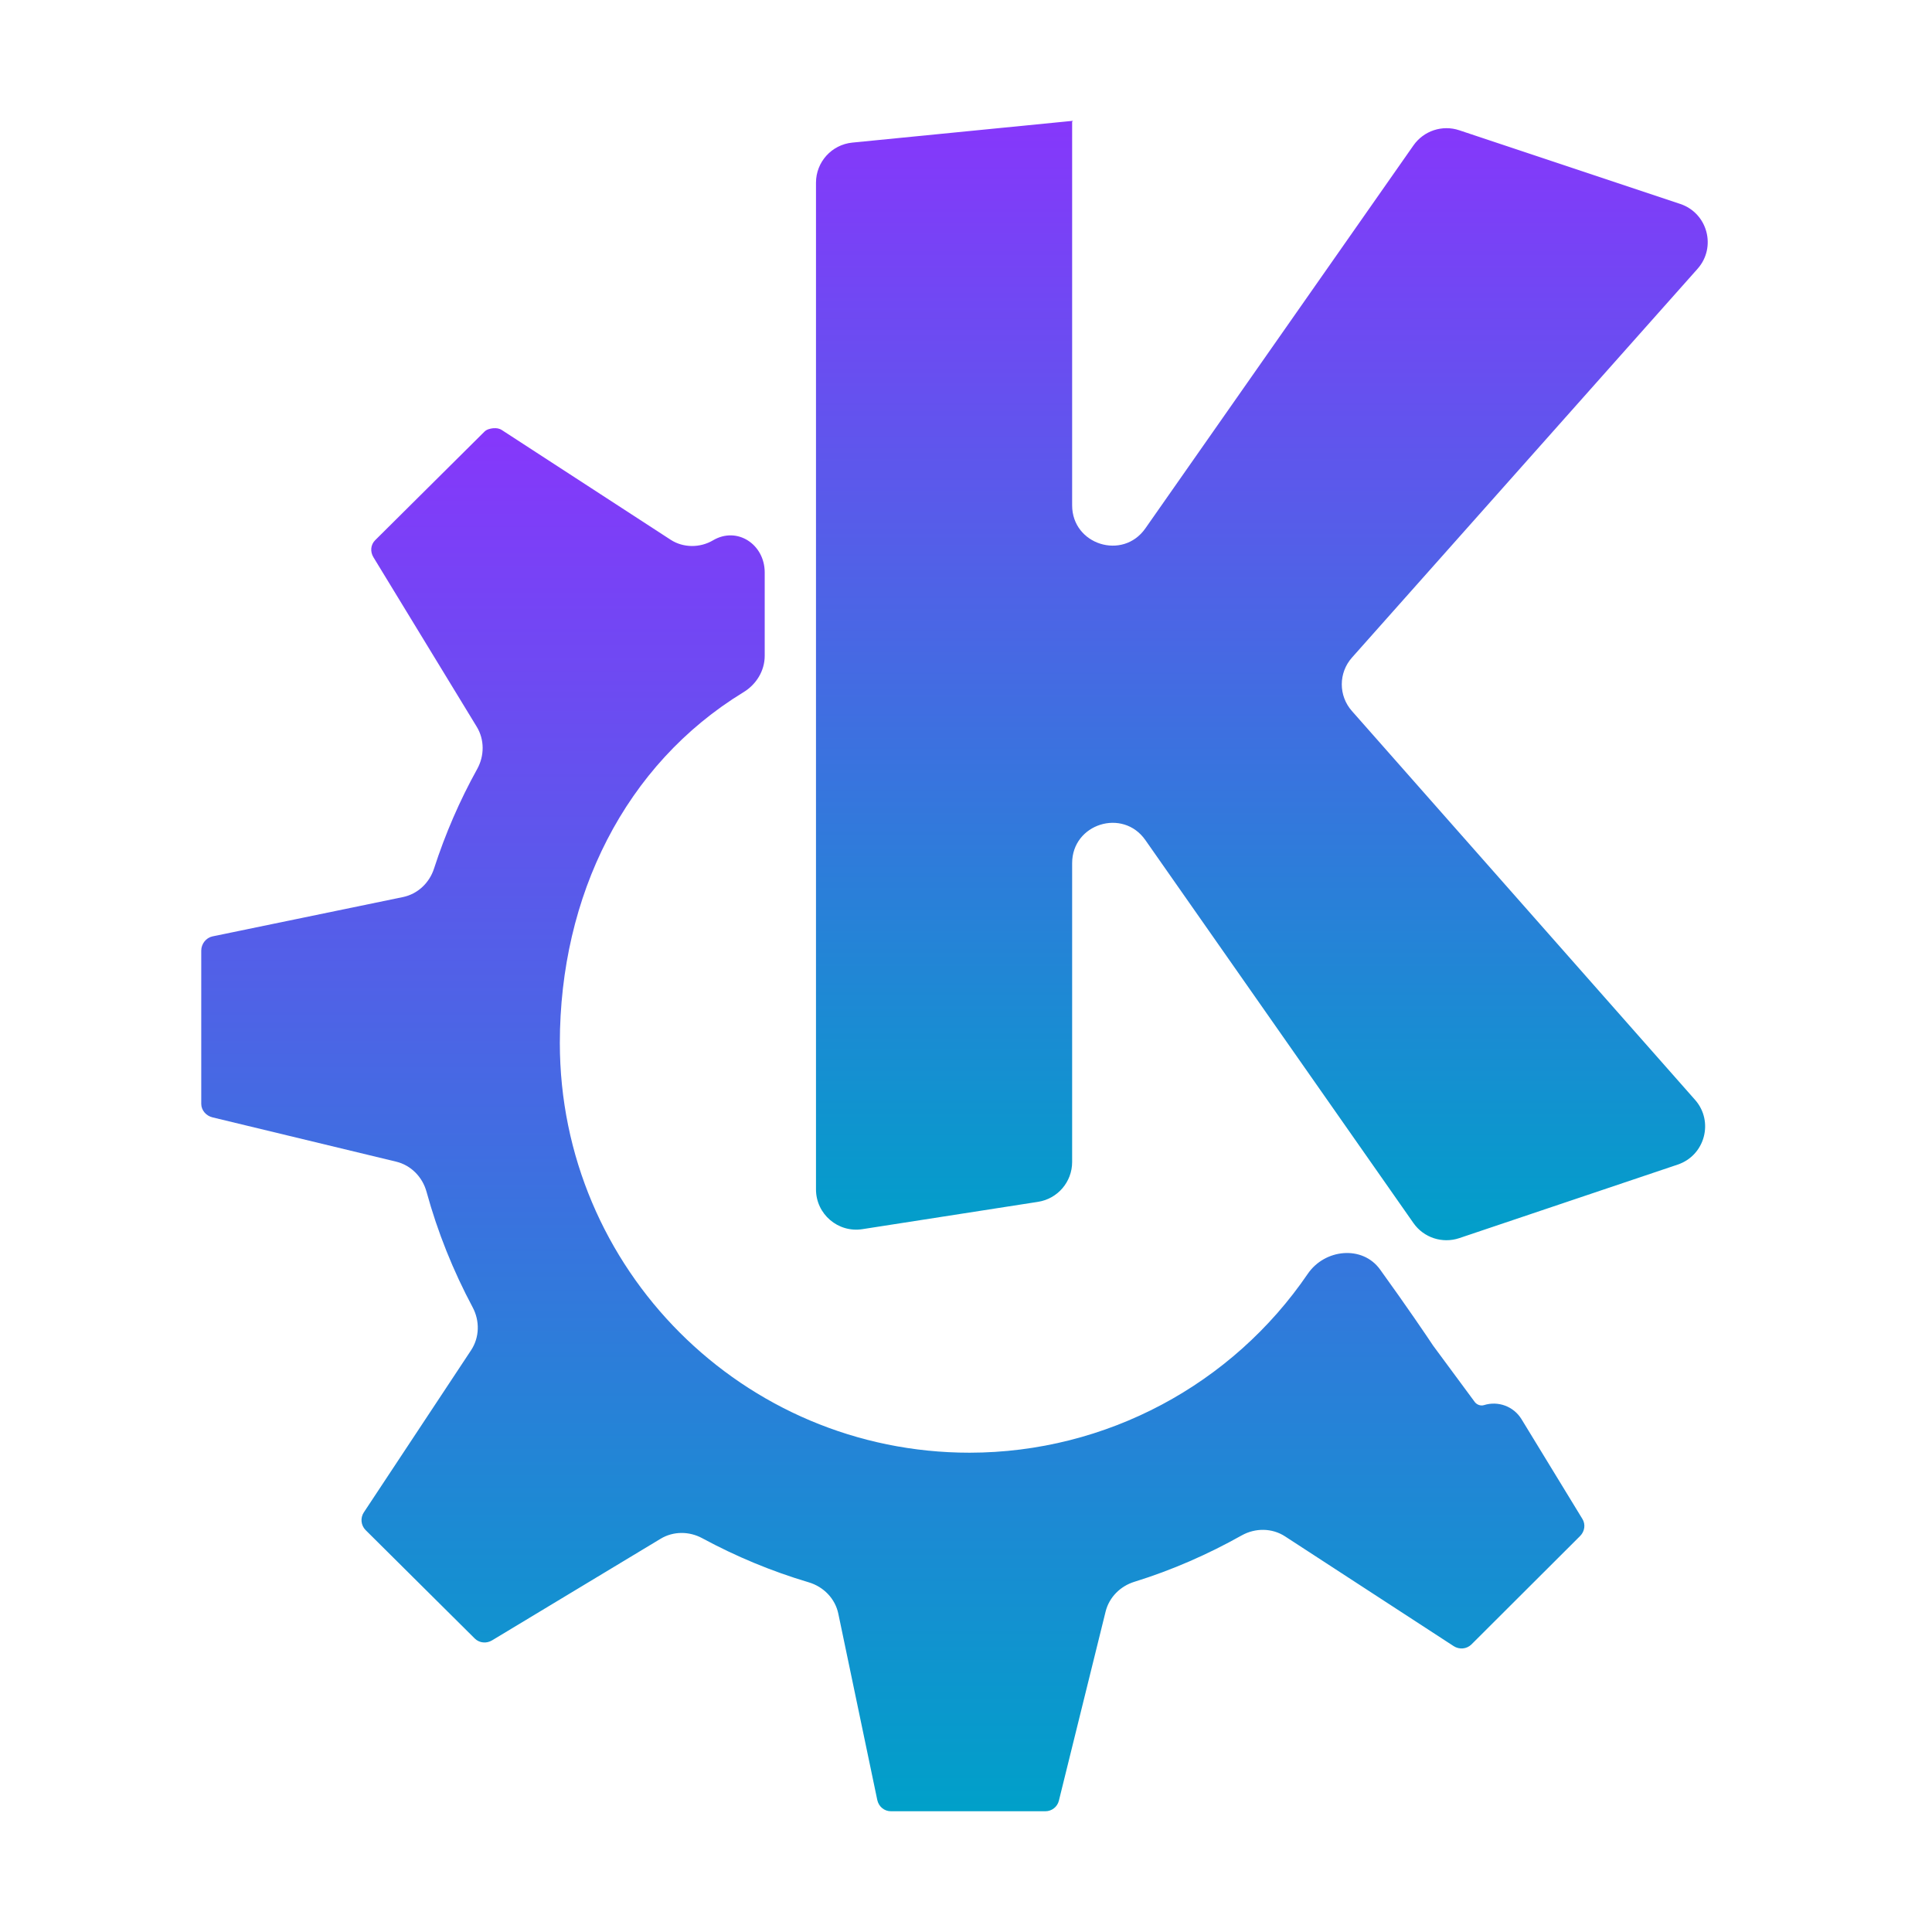
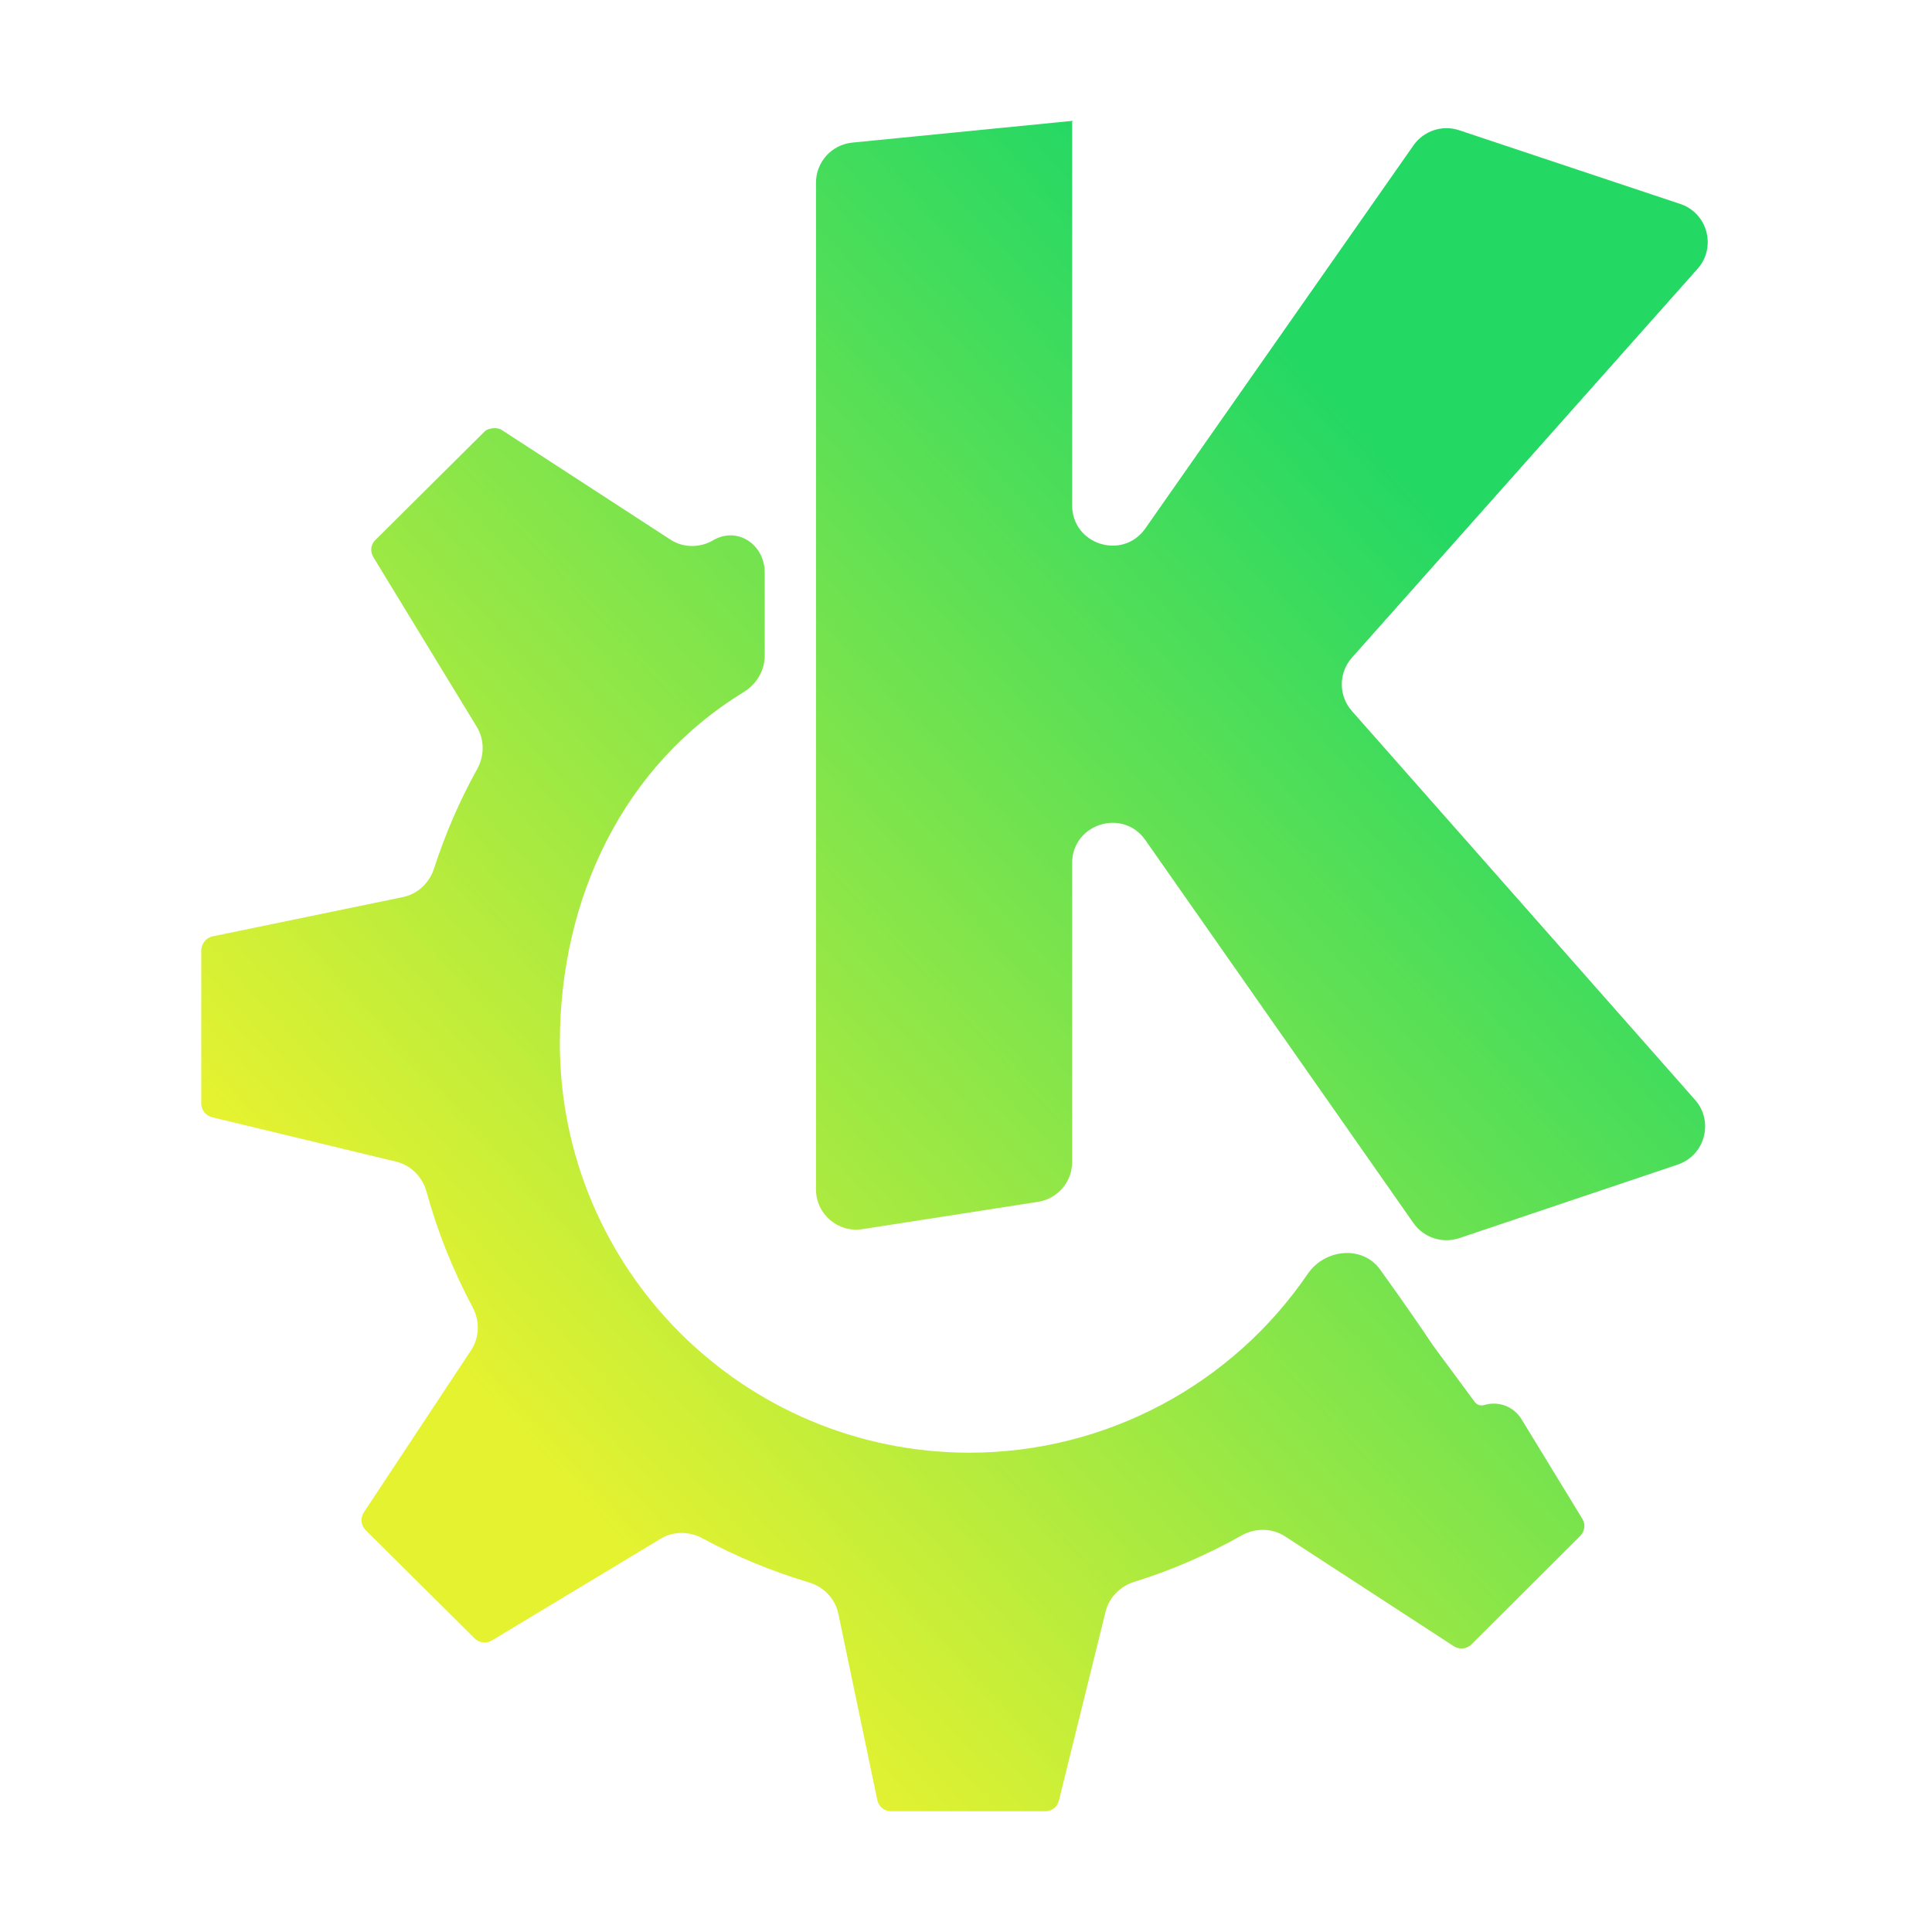
- <svg xmlns="http://www.w3.org/2000/svg" width="48" height="48" viewBox="0 0 48 48" fill="none">
-   <path d="M26.673 3L21.175 3.543C20.663 3.594 20.273 4.024 20.273 4.539V29.55C20.273 30.164 20.821 30.633 21.427 30.538L25.791 29.859C26.278 29.783 26.637 29.363 26.637 28.87V21.445C26.637 20.467 27.895 20.07 28.456 20.871L35.117 30.387C35.371 30.75 35.835 30.902 36.255 30.761L41.682 28.934C42.36 28.706 42.586 27.861 42.113 27.325L33.587 17.664C33.252 17.285 33.253 16.716 33.589 16.338L42.175 6.679C42.652 6.142 42.425 5.293 41.743 5.066L36.254 3.236C35.834 3.096 35.372 3.249 35.118 3.611L28.456 13.128C27.895 13.929 26.637 13.532 26.637 12.555V3.036C26.637 3.016 26.653 3 26.673 3V3Z" fill="url(#paint0_linear)" />
-   <path d="M12.256 10.639C12.256 10.639 12.255 10.639 12.255 10.639C12.177 10.648 12.093 10.666 12.034 10.726L9.32 13.422C9.206 13.536 9.194 13.708 9.278 13.845L11.845 18.057C12.04 18.378 12.037 18.78 11.854 19.109C11.421 19.89 11.063 20.716 10.783 21.58C10.668 21.936 10.377 22.212 10.009 22.288L5.281 23.264C5.119 23.297 5 23.452 5 23.617V27.425C5 27.587 5.124 27.724 5.281 27.761L9.842 28.861C10.212 28.95 10.496 29.242 10.597 29.609C10.873 30.616 11.261 31.576 11.742 32.478C11.923 32.816 11.915 33.226 11.704 33.546L9.039 37.575C8.948 37.713 8.966 37.897 9.084 38.015L11.796 40.709C11.911 40.823 12.089 40.837 12.226 40.754L16.413 38.23C16.729 38.039 17.124 38.041 17.448 38.217C18.284 38.669 19.169 39.038 20.095 39.313C20.463 39.423 20.75 39.717 20.828 40.093L21.796 44.721C21.831 44.883 21.968 45 22.135 45H25.971C26.131 45 26.27 44.892 26.308 44.736L27.468 40.041C27.556 39.684 27.834 39.407 28.184 39.299C29.121 39.009 30.011 38.617 30.851 38.146C31.188 37.958 31.603 37.96 31.927 38.171L36.117 40.898C36.257 40.988 36.439 40.972 36.557 40.856L39.257 38.162C39.371 38.048 39.398 37.873 39.314 37.737L37.802 35.26C37.608 34.942 37.223 34.798 36.868 34.91V34.91C36.786 34.935 36.696 34.901 36.643 34.836C36.635 34.826 36.629 34.816 36.621 34.806C36.541 34.698 36.023 33.998 35.605 33.431C35.461 33.212 34.94 32.444 34.288 31.541C33.849 30.932 32.914 31.028 32.491 31.648C30.617 34.397 27.485 36.089 24.09 36.092C18.467 36.092 13.909 31.534 13.909 25.91C13.912 22.261 15.524 18.996 18.473 17.197C18.79 17.004 18.999 16.666 18.999 16.294V14.222C18.999 13.525 18.315 13.07 17.715 13.424V13.424C17.393 13.615 16.975 13.614 16.662 13.41L12.474 10.688C12.405 10.642 12.334 10.633 12.257 10.64C12.256 10.64 12.256 10.64 12.256 10.639V10.639Z" fill="url(#paint1_linear)" />
-   <defs>
-     <linearGradient id="paint0_linear" x1="31.728" y1="3" x2="31.728" y2="31" gradientUnits="userSpaceOnUse">
-       <stop stop-color="#8637FB" />
-       <stop offset="1" stop-color="#00A0C9" />
+ <svg xmlns="http://www.w3.org/2000/svg" width="48" height="48" viewBox="0 0 48 48" fill="none" version="1.1" id="svg5">
+   <path d="M26.673 3L21.175 3.543C20.663 3.594 20.273 4.024 20.273 4.539V29.55C20.273 30.164 20.821 30.633 21.427 30.538L25.791 29.859C26.278 29.783 26.637 29.363 26.637 28.87V21.445C26.637 20.467 27.895 20.07 28.456 20.871L35.117 30.387C35.371 30.75 35.835 30.902 36.255 30.761L41.682 28.934C42.36 28.706 42.586 27.861 42.113 27.325L33.587 17.664C33.252 17.285 33.253 16.716 33.589 16.338L42.175 6.679C42.652 6.142 42.425 5.293 41.743 5.066L36.254 3.236C35.834 3.096 35.372 3.249 35.118 3.611L28.456 13.128C27.895 13.929 26.637 13.532 26.637 12.555V3.036C26.637 3.016 26.653 3 26.673 3V3Z" fill="url(#paint0_linear)" id="path1" style="fill:url(#paint0_linear)" />
+   <path d="M12.256 10.639C12.256 10.639 12.255 10.639 12.255 10.639C12.177 10.648 12.093 10.666 12.034 10.726L9.32 13.422C9.206 13.536 9.194 13.708 9.278 13.845L11.845 18.057C12.04 18.378 12.037 18.78 11.854 19.109C11.421 19.89 11.063 20.716 10.783 21.58C10.668 21.936 10.377 22.212 10.009 22.288L5.281 23.264C5.119 23.297 5 23.452 5 23.617V27.425C5 27.587 5.124 27.724 5.281 27.761L9.842 28.861C10.212 28.95 10.496 29.242 10.597 29.609C10.873 30.616 11.261 31.576 11.742 32.478C11.923 32.816 11.915 33.226 11.704 33.546L9.039 37.575C8.948 37.713 8.966 37.897 9.084 38.015L11.796 40.709C11.911 40.823 12.089 40.837 12.226 40.754L16.413 38.23C16.729 38.039 17.124 38.041 17.448 38.217C18.284 38.669 19.169 39.038 20.095 39.313C20.463 39.423 20.75 39.717 20.828 40.093L21.796 44.721C21.831 44.883 21.968 45 22.135 45H25.971C26.131 45 26.27 44.892 26.308 44.736L27.468 40.041C27.556 39.684 27.834 39.407 28.184 39.299C29.121 39.009 30.011 38.617 30.851 38.146C31.188 37.958 31.603 37.96 31.927 38.171L36.117 40.898C36.257 40.988 36.439 40.972 36.557 40.856L39.257 38.162C39.371 38.048 39.398 37.873 39.314 37.737L37.802 35.26C37.608 34.942 37.223 34.798 36.868 34.91V34.91C36.786 34.935 36.696 34.901 36.643 34.836C36.635 34.826 36.629 34.816 36.621 34.806C36.541 34.698 36.023 33.998 35.605 33.431C35.461 33.212 34.94 32.444 34.288 31.541C33.849 30.932 32.914 31.028 32.491 31.648C30.617 34.397 27.485 36.089 24.09 36.092C18.467 36.092 13.909 31.534 13.909 25.91C13.912 22.261 15.524 18.996 18.473 17.197C18.79 17.004 18.999 16.666 18.999 16.294V14.222C18.999 13.525 18.315 13.07 17.715 13.424V13.424C17.393 13.615 16.975 13.614 16.662 13.41L12.474 10.688C12.405 10.642 12.334 10.633 12.257 10.64C12.256 10.64 12.256 10.64 12.256 10.639V10.639Z" fill="url(#paint1_linear)" id="path2" style="fill:url(#paint1_linear)" />
+   <defs id="defs5">
+     <linearGradient id="paint0_linear" x1="24" y1="48" x2="48" y2="26.117" gradientUnits="userSpaceOnUse">
+       <stop stop-color="#8637FB" id="stop2" offset="0" style="stop-color:#e5f230;stop-opacity:1;" />
+       <stop offset="1" stop-color="#00A0C9" id="stop3" style="stop-color:#24d864;stop-opacity:1;" />
    </linearGradient>
-     <linearGradient id="paint1_linear" x1="22.182" y1="10.638" x2="22.182" y2="45" gradientUnits="userSpaceOnUse">
-       <stop stop-color="#8637FB" />
-       <stop offset="1" stop-color="#00A0C9" />
+     <linearGradient id="paint1_linear" x1="24" y1="48" x2="48" y2="26.117" gradientUnits="userSpaceOnUse">
+       <stop stop-color="#8637FB" id="stop4" offset="0" style="stop-color:#e5f230;stop-opacity:1;" />
+       <stop offset="1" stop-color="#00A0C9" id="stop5" style="stop-color:#24d864;stop-opacity:1;" />
    </linearGradient>
  </defs>
</svg>
